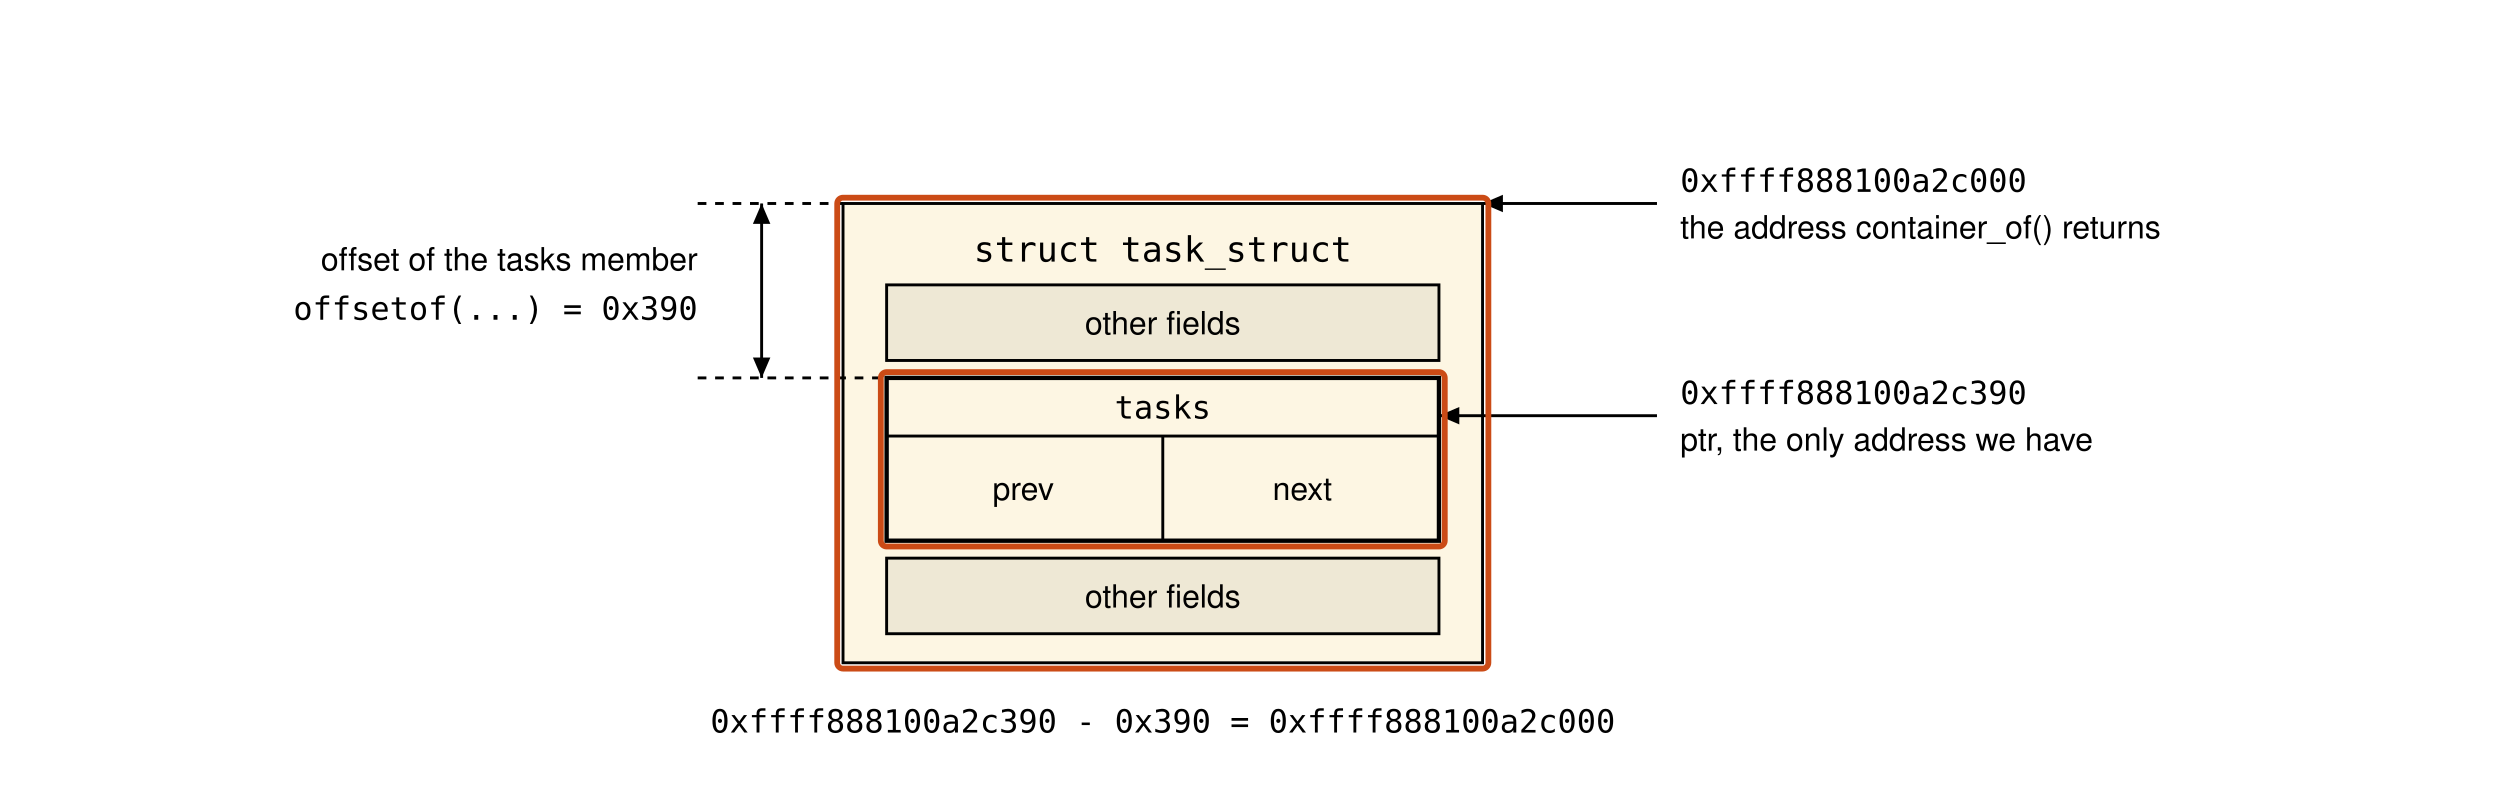
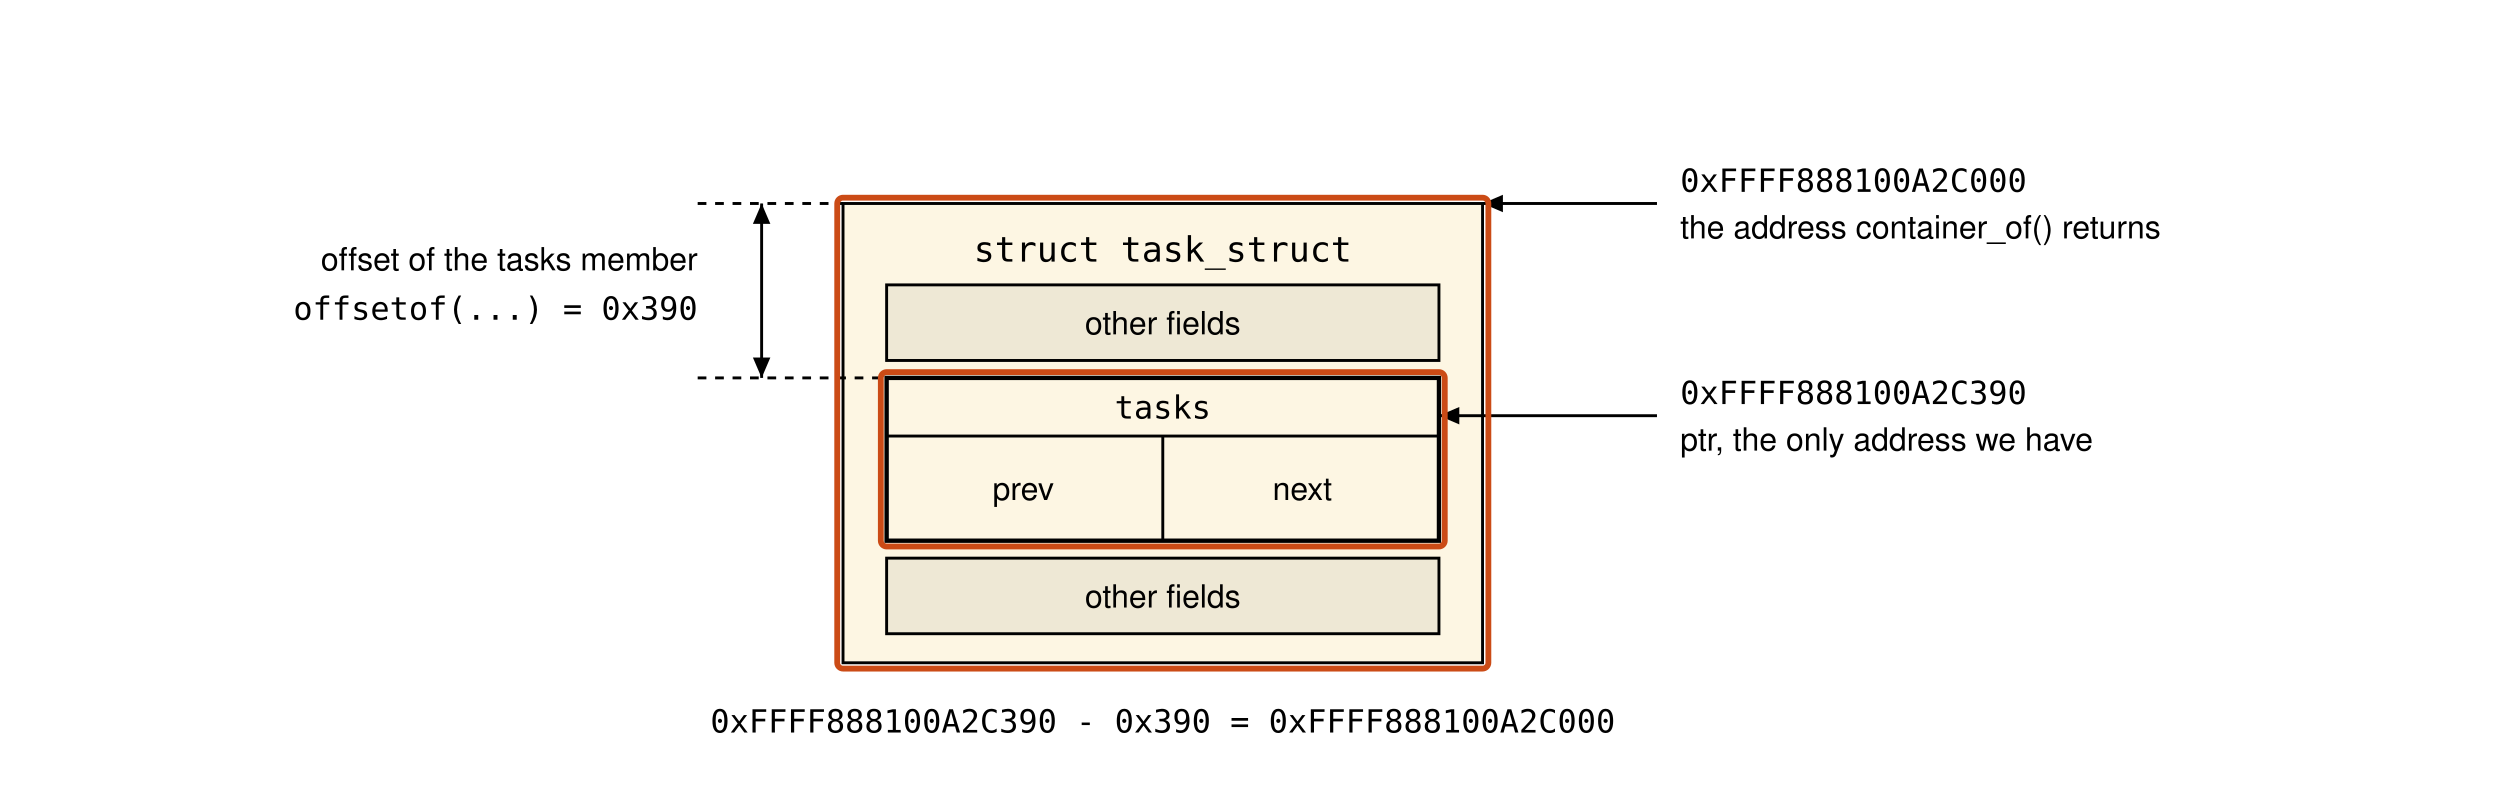
<svg xmlns="http://www.w3.org/2000/svg" version="1.1" width="860px" height="270px" viewBox="0 0 860 270" style="background: transparent; background-color: transparent; color-scheme: light dark;" font-family="Helvetica">
  <style>
    .box  { fill: #fdf6e3; stroke: #000000; stroke-width: 1;
            fill: light-dark(#fdf6e3, #201a0a); stroke: light-dark(#000000, #ffffff); }
    .hi   { fill: #eee8d5; stroke: #000000; stroke-width: 1;
            fill: light-dark(#eee8d5, #2d2614); stroke: light-dark(#000000, #ffffff); }
    .node { fill: #fdf6e3; stroke: #000000; stroke-width: 1.5;
            fill: light-dark(#fdf6e3, #201a0a); stroke: light-dark(#000000, #ffffff); }
    .div  { stroke: #000000; stroke-width: 1;
            stroke: light-dark(#000000, #ffffff); }
    .gd   { stroke: #000000; stroke-width: 1; stroke-dasharray: 3 3; fill: none;
            stroke: light-dark(#000000, #ffffff); }
    .ah   { fill: #000000; fill: light-dark(#000000, #ffffff); }
    .ttl  { fill: #000000; font-size: 12px; text-anchor: middle; font-family: monospace;
            fill: light-dark(#000000, #ffffff); }
    .mem  { fill: #000000; font-size: 11px; text-anchor: middle; font-family: monospace;
            fill: light-dark(#000000, #ffffff); }
    .val  { fill: #000000; font-size: 11px; text-anchor: middle;
            fill: light-dark(#000000, #ffffff); }
    .lbl  { fill: #000000; font-size: 11px; text-anchor: middle;
            fill: light-dark(#000000, #ffffff); }

    /* these two win over the anchor set by .mem / .val above */
    .l    { text-anchor: end; }
    .r    { text-anchor: start; }

    /* step 1 - all we hold is the address of the embedded member,
       step 2 - after subtracting the offset we hold the container */
    .hl   { fill: none; stroke: #cb4b16; stroke-width: 2;
            stroke: light-dark(#cb4b16, #eb7a4a); }
    .hl-member    { animation: member    6s ease-in-out infinite; }
    .hl-container { animation: container 6s ease-in-out infinite; }

    @keyframes member {
        0% { opacity: 0; }
        8% { opacity: 1; }
       42% { opacity: 1; }
       50% { opacity: 0; }
      100% { opacity: 0; }
    }

    @keyframes container {
        0% { opacity: 0; }
       50% { opacity: 0; }
       58% { opacity: 1; }
       92% { opacity: 1; }
      100% { opacity: 0; }
    }

    @media (prefers-reduced-motion: reduce) {
      .hl-member, .hl-container { animation: none; opacity: 0; }
    }
  </style>
  <defs>
    <marker id="arrow" markerWidth="8" markerHeight="8" refX="7" refY="3" orient="auto" markerUnits="strokeWidth">
      <path class="ah" d="M0,0 L7,3 L0,6 z" />
    </marker>
    <marker id="arrow-back" markerWidth="8" markerHeight="8" refX="0" refY="3" orient="auto" markerUnits="strokeWidth">
      <path class="ah" d="M7,0 L0,3 L7,6 z" />
    </marker>
  </defs>
  <rect class="box" x="290" y="70" width="220" height="158" />
  <text class="ttl" x="400" y="90">struct task_struct</text>
  <rect class="hi" x="305" y="98" width="190" height="26" />
  <text class="val" x="400" y="115">other fields</text>
  <rect class="node" x="305" y="130" width="190" height="56" />
  <text class="mem" x="400" y="144">tasks</text>
  <line class="div" x1="305" y1="150" x2="495" y2="150" />
  <line class="div" x1="400" y1="150" x2="400" y2="186" />
  <text class="lbl" x="352" y="172">prev</text>
  <text class="lbl" x="448" y="172">next</text>
  <rect class="hi" x="305" y="192" width="190" height="26" />
  <text class="val" x="400" y="209">other fields</text>
  <line class="gd" x1="240" y1="70" x2="290" y2="70" />
  <line class="gd" x1="240" y1="130" x2="305" y2="130" />
  <line class="div" x1="262" y1="70" x2="262" y2="130" marker-start="url(#arrow-back)" marker-end="url(#arrow)" />
  <text class="val l" x="240" y="93">offset of the tasks member</text>
  <text class="mem l" x="240" y="110">offsetof(...) = 0x390</text>
  <line class="div" x1="570" y1="70" x2="510" y2="70" marker-end="url(#arrow)" />
-   <text class="mem r" x="578" y="66">0xffff888100a2c000</text>
+   <text class="mem r" x="578" y="66">0xFFFF888100A2C000</text>
  <text class="val r" x="578" y="82">the address container_of() returns</text>
  <line class="div" x1="570" y1="143" x2="495" y2="143" marker-end="url(#arrow)" />
-   <text class="mem r" x="578" y="139">0xffff888100a2c390</text>
+   <text class="mem r" x="578" y="139">0xFFFF888100A2C390</text>
  <text class="val r" x="578" y="155">ptr, the only address we have</text>
-   <text class="mem" x="400" y="252">0xffff888100a2c390 - 0x390 = 0xffff888100a2c000</text>
+   <text class="mem" x="400" y="252">0xFFFF888100A2C390 - 0x390 = 0xFFFF888100A2C000</text>
  <rect class="hl hl-member" x="303" y="128" width="194" height="60" rx="2" />
  <rect class="hl hl-container" x="288" y="68" width="224" height="162" rx="2" />
</svg>
